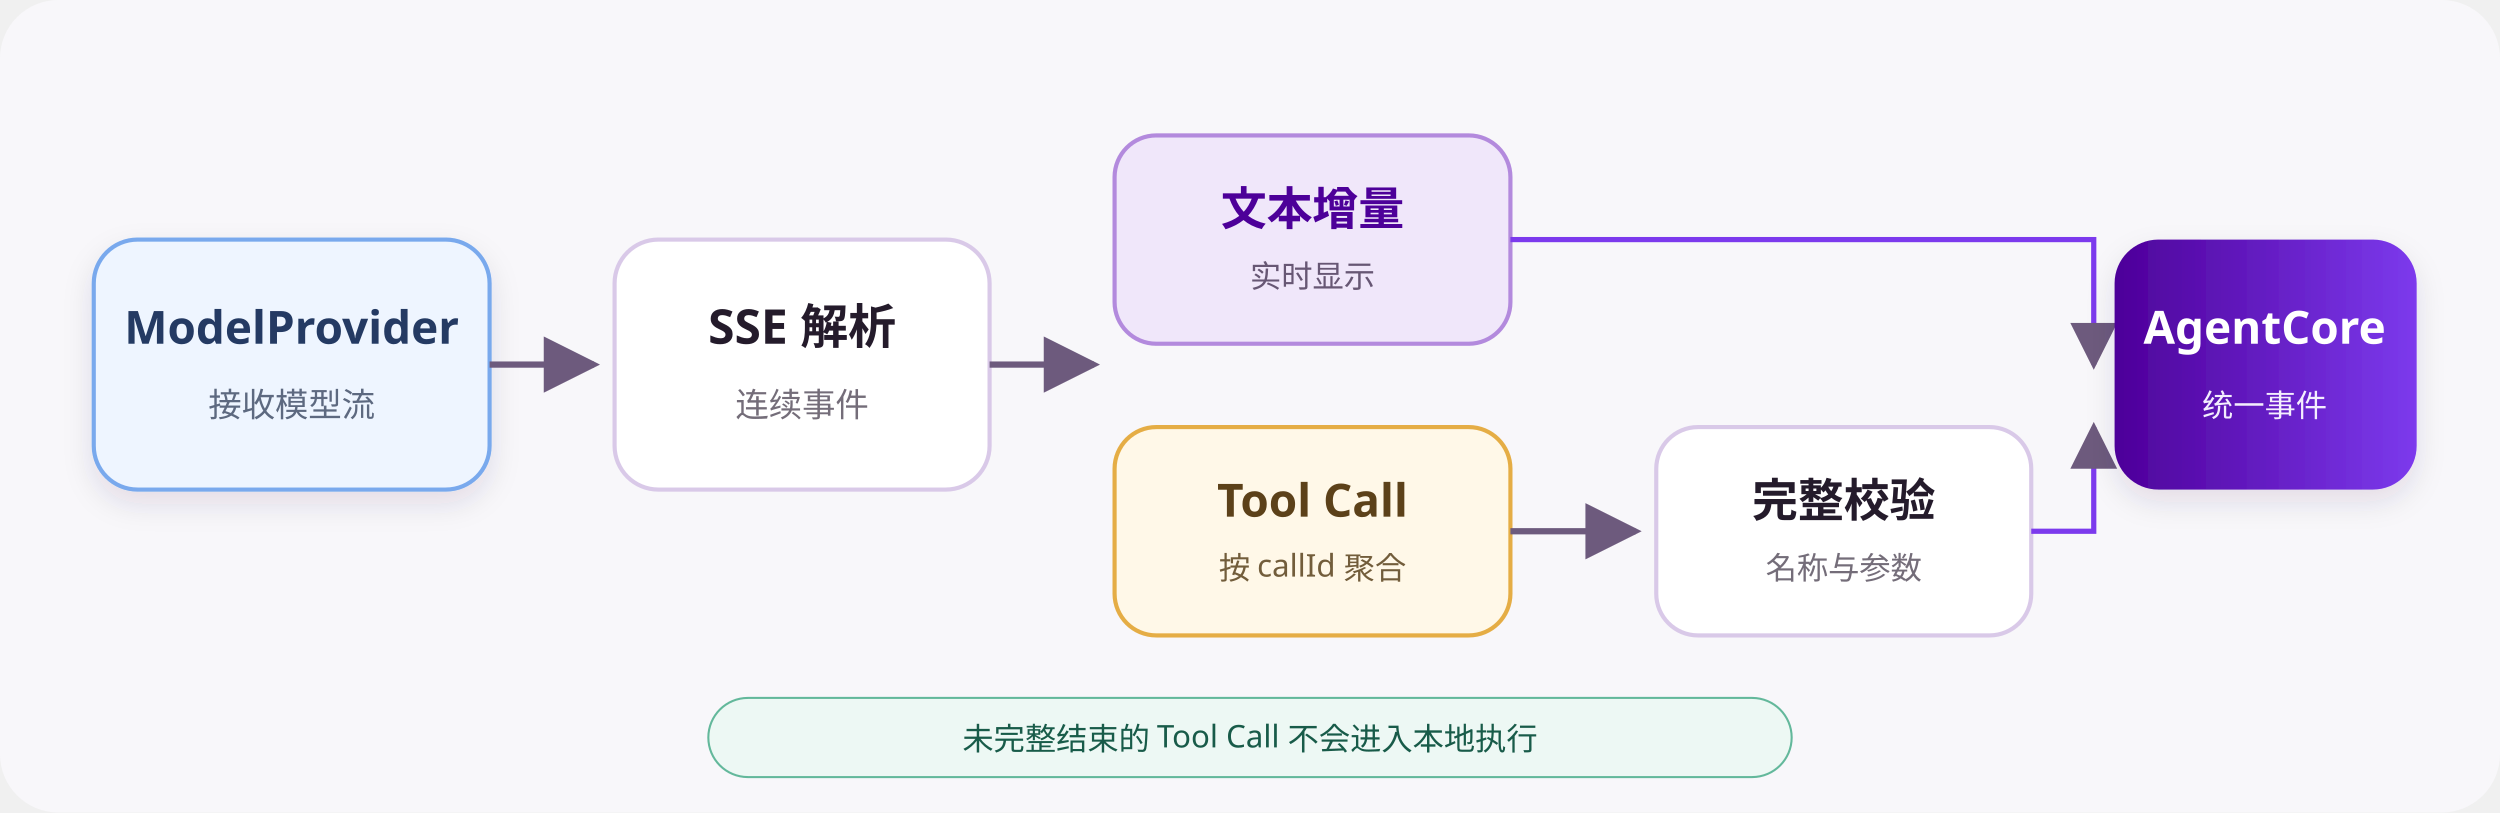
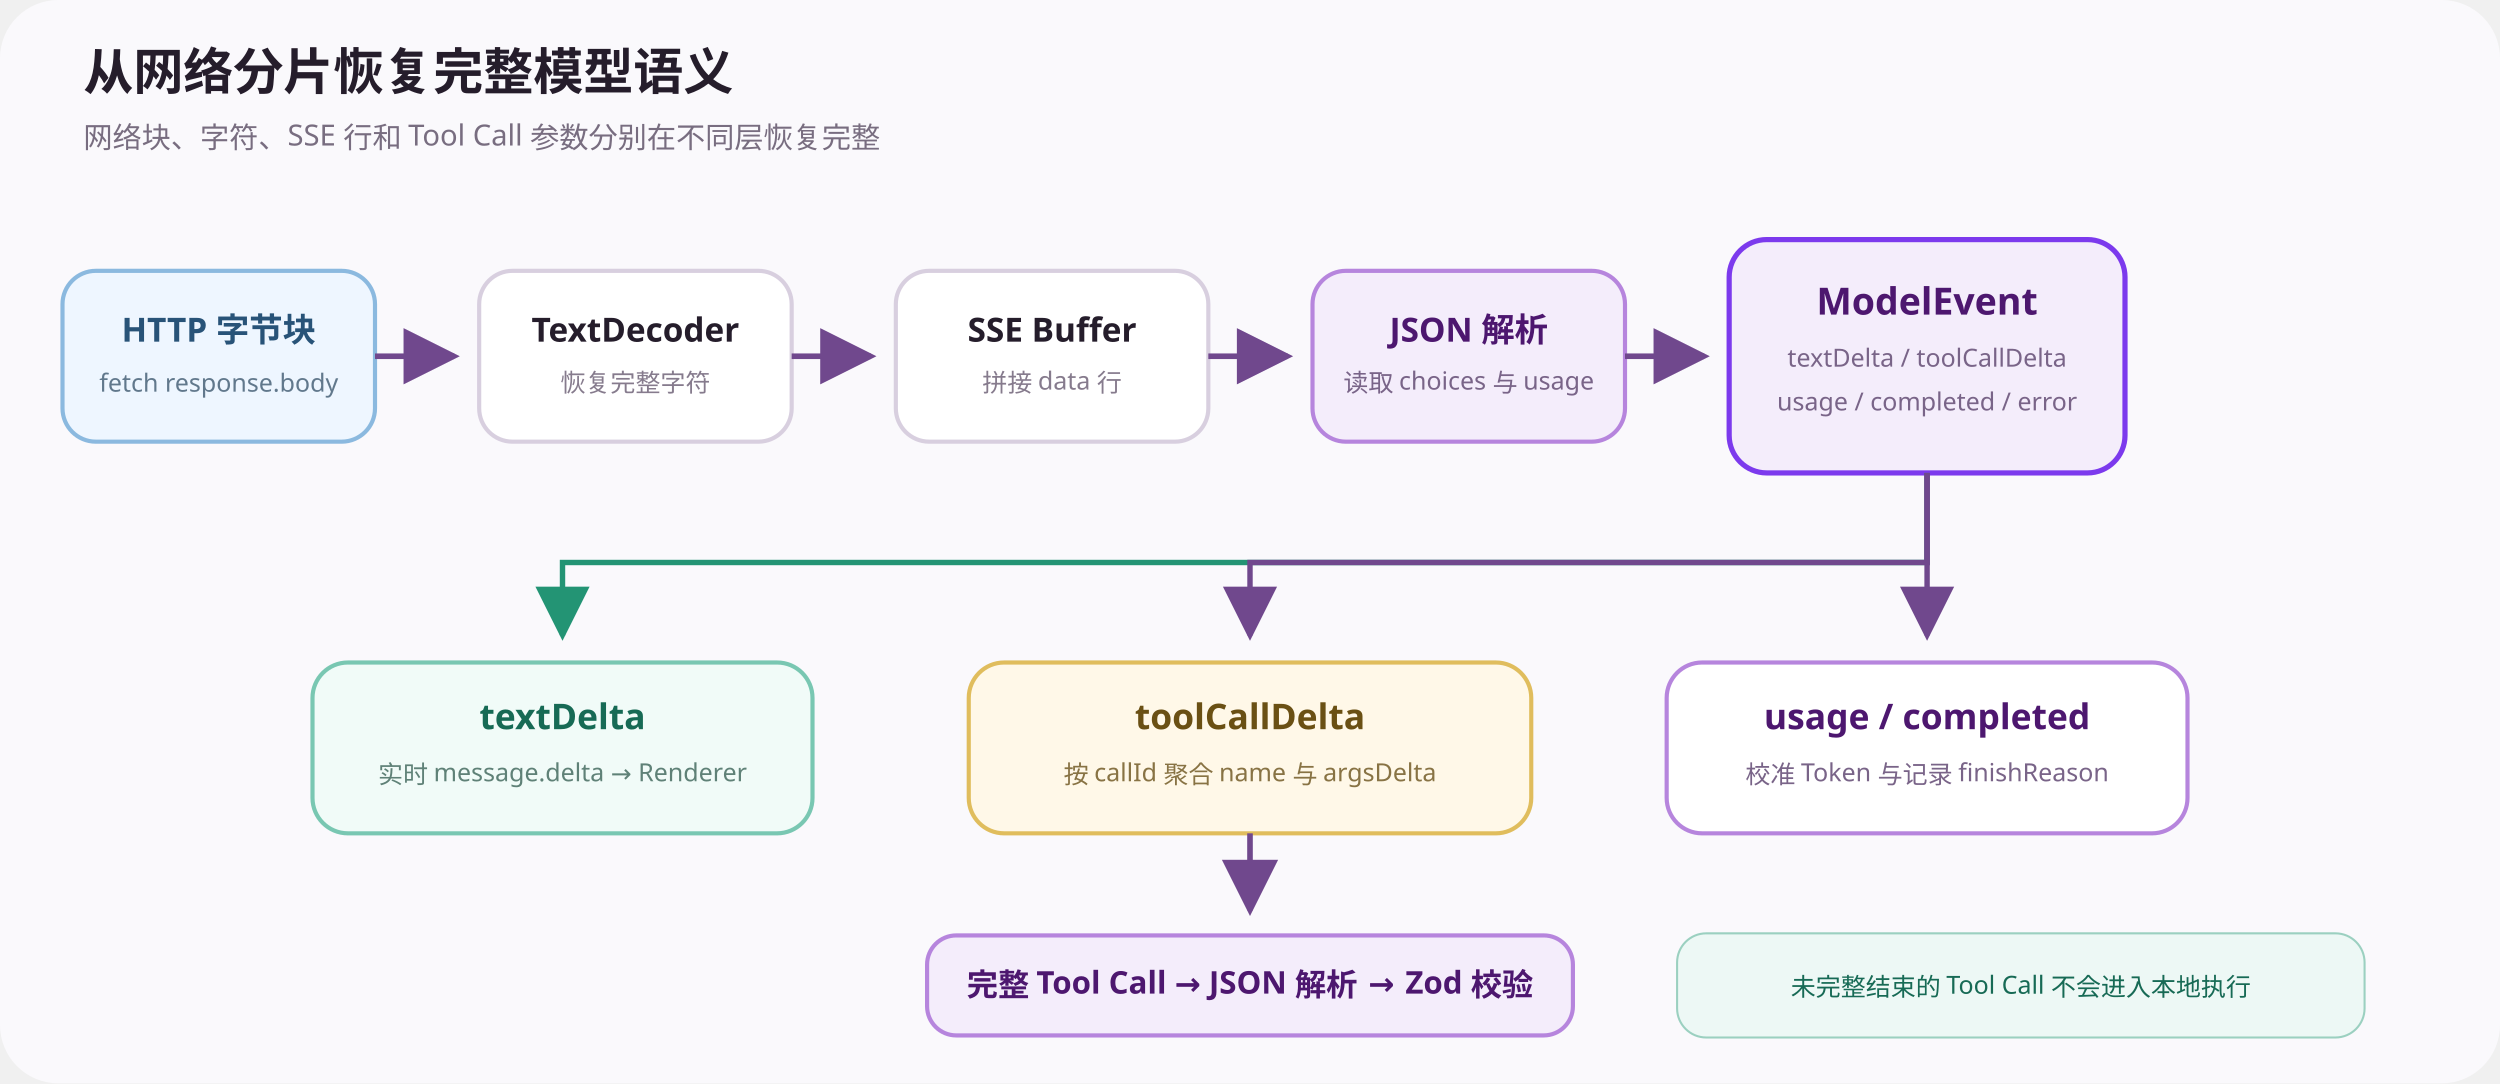
- <svg xmlns="http://www.w3.org/2000/svg" width="1200" height="390" viewBox="0 0 1200 390" role="img" aria-labelledby="title desc">
+ <svg xmlns="http://www.w3.org/2000/svg" width="1200" height="520" viewBox="0 0 1200 520" role="img" aria-labelledby="title desc">
  <defs>
-     <linearGradient id="brand" x1="0" x2="1">
-       <stop stop-color="#4d0099" />
-       <stop offset="1" stop-color="#7c3aed" />
-     </linearGradient>
-     <marker id="arrow" markerWidth="9" markerHeight="9" refX="8" refY="4.5" orient="auto">
-       <path d="M0 0L9 4.5L0 9Z" fill="#6d5a7d" />
+     <marker id="arrow" markerWidth="10" markerHeight="10" refX="9" refY="5" orient="auto" markerUnits="strokeWidth">
+       <path d="M0 0L10 5L0 10Z" fill="#70488d" />
    </marker>
-     <filter id="shadow" x="-20%" y="-20%" width="140%" height="150%">
-       <feDropShadow dx="0" dy="6" stdDeviation="7" flood-color="#32104f" flood-opacity=".11" />
-     </filter>
+     <marker id="arrowGreen" markerWidth="10" markerHeight="10" refX="9" refY="5" orient="auto" markerUnits="strokeWidth">
+       <path d="M0 0L10 5L0 10Z" fill="#239474" />
+     </marker>
  </defs>
-   <rect width="1200" height="390" rx="28" fill="#f8f7fa" />
+   <rect width="1200" height="520" rx="28" fill="#faf9fc" />
+   <text x="40" y="43" fill="#251d2b" font-family="Segoe UI, Microsoft YaHei, sans-serif" font-size="24" font-weight="700">从网络分片恢复完整模型语义</text>
+   <text x="40" y="71" fill="#786d80" font-family="Segoe UI, Microsoft YaHei, sans-serif" font-size="14">网络块、字符、SSE 行和 Tool Call 参数分别在不同层恢复完整</text>
  <g font-family="Segoe UI, Microsoft YaHei, sans-serif">
-     <rect x="45" y="115" width="190" height="120" rx="21" fill="#eef5ff" stroke="#79a9ed" stroke-width="2" filter="url(#shadow)" />
-     <text x="140" y="165" text-anchor="middle" font-size="22" font-weight="700" fill="#243a63">ModelProvider</text>
-     <text x="140" y="200" text-anchor="middle" font-size="16" fill="#5d6980">接收模型流</text>
-     <path d="M235 175H285" stroke="#6d5a7d" stroke-width="3" marker-end="url(#arrow)" />
-     <rect x="295" y="115" width="180" height="120" rx="21" fill="#fff" stroke="#d9c9e8" stroke-width="2" />
-     <text x="385" y="165" text-anchor="middle" font-size="23" font-weight="700" fill="#241b2b">SSE 解析</text>
-     <text x="385" y="200" text-anchor="middle" font-size="16" fill="#746d79">连续事件</text>
-     <path d="M475 175H525" stroke="#6d5a7d" stroke-width="3" marker-end="url(#arrow)" />
-     <rect x="535" y="65" width="190" height="100" rx="20" fill="#f0e7fa" stroke="#b38add" stroke-width="2" />
-     <text x="630" y="108" text-anchor="middle" font-size="22" font-weight="700" fill="#4d0099">文本增量</text>
-     <text x="630" y="138" text-anchor="middle" font-size="15" fill="#675774">实时显示</text>
-     <rect x="535" y="205" width="190" height="100" rx="20" fill="#fff8e8" stroke="#e5ad45" stroke-width="2" />
-     <text x="630" y="248" text-anchor="middle" font-size="22" font-weight="700" fill="#5c4119">Tool Call</text>
-     <text x="630" y="278" text-anchor="middle" font-size="15" fill="#725d3b">按 callId 聚合</text>
-     <path d="M725 255H785" stroke="#6d5a7d" stroke-width="3" marker-end="url(#arrow)" />
-     <rect x="795" y="205" width="180" height="100" rx="20" fill="#fff" stroke="#d9c9e8" stroke-width="2" />
-     <text x="885" y="248" text-anchor="middle" font-size="22" font-weight="700" fill="#241b2b">完整校验</text>
-     <text x="885" y="278" text-anchor="middle" font-size="15" fill="#746d79">名称与参数</text>
-     <path d="M725 115H1005V175" fill="none" stroke="#7c3aed" stroke-width="2.5" marker-end="url(#arrow)" />
-     <path d="M975 255H1005V205" fill="none" stroke="#7c3aed" stroke-width="2.5" marker-end="url(#arrow)" />
-     <rect x="1015" y="115" width="145" height="120" rx="21" fill="url(#brand)" filter="url(#shadow)" />
-     <text x="1087" y="165" text-anchor="middle" font-size="22" font-weight="700" fill="#fff">AgentCore</text>
-     <text x="1087" y="200" text-anchor="middle" font-size="15" fill="#f4eefe">统一事件</text>
-     <rect x="340" y="335" width="520" height="38" rx="19" fill="#edf8f4" stroke="#63b89b" />
-     <text x="600" y="360" text-anchor="middle" font-size="15" fill="#185b49">未完整结束的 Tool Call 不会进入本地执行</text>
+     <rect x="30" y="130" width="150" height="82" rx="16" fill="#eef6ff" stroke="#8bb9df" stroke-width="2" />
+     <text x="105" y="164" text-anchor="middle" fill="#285378" font-size="16" font-weight="700">HTTP 字节块</text>
+     <text x="105" y="188" text-anchor="middle" fill="#61788c" font-size="12">fetch response.body</text>
+     <rect x="230" y="130" width="150" height="82" rx="16" fill="#fff" stroke="#d8cfdf" stroke-width="2" />
+     <text x="305" y="164" text-anchor="middle" fill="#251d2b" font-size="16" font-weight="700">TextDecoder</text>
+     <text x="305" y="188" text-anchor="middle" fill="#867b8d" font-size="12">恢复完整字符</text>
+     <rect x="430" y="130" width="150" height="82" rx="16" fill="#fff" stroke="#d8cfdf" stroke-width="2" />
+     <text x="505" y="164" text-anchor="middle" fill="#251d2b" font-size="16" font-weight="700">SSE Buffer</text>
+     <text x="505" y="188" text-anchor="middle" fill="#867b8d" font-size="12">拼接 data 行</text>
+     <rect x="630" y="130" width="150" height="82" rx="16" fill="#f4edfb" stroke="#b685dd" stroke-width="2" />
+     <text x="705" y="164" text-anchor="middle" fill="#4d176f" font-size="16" font-weight="700">JSON 解析</text>
+     <text x="705" y="188" text-anchor="middle" fill="#796488" font-size="12">读取 choices 与 usage</text>
+     <rect x="830" y="115" width="190" height="112" rx="18" fill="#f4edfb" stroke="#7c3aed" stroke-width="2.5" />
+     <text x="925" y="151" text-anchor="middle" fill="#4d176f" font-size="18" font-weight="700">ModelEvent</text>
+     <text x="925" y="176" text-anchor="middle" fill="#796488" font-size="12">textDelta / toolCallDelta</text>
+     <text x="925" y="197" text-anchor="middle" fill="#796488" font-size="12">usage / completed / error</text>
  </g>
+   <path d="M180 171H218" fill="none" stroke="#70488d" stroke-width="2.7" marker-end="url(#arrow)" />
+   <path d="M380 171H418" fill="none" stroke="#70488d" stroke-width="2.7" marker-end="url(#arrow)" />
+   <path d="M580 171H618" fill="none" stroke="#70488d" stroke-width="2.7" marker-end="url(#arrow)" />
+   <path d="M780 171H818" fill="none" stroke="#70488d" stroke-width="2.7" marker-end="url(#arrow)" />
+   <path d="M925 227V270H270V305" fill="none" stroke="#239474" stroke-width="2.6" marker-end="url(#arrowGreen)" />
+   <path d="M925 227V270H600V305" fill="none" stroke="#70488d" stroke-width="2.6" marker-end="url(#arrow)" />
+   <path d="M925 227V305" fill="none" stroke="#70488d" stroke-width="2.6" marker-end="url(#arrow)" />
+   <rect x="150" y="318" width="240" height="82" rx="17" fill="#f1fbf8" stroke="#79c7b2" stroke-width="2" />
+   <text x="270" y="350" text-anchor="middle" fill="#176a55" font-family="Segoe UI, Microsoft YaHei, sans-serif" font-size="17" font-weight="700">textDelta</text>
+   <text x="270" y="376" text-anchor="middle" fill="#5f8177" font-family="Segoe UI, Microsoft YaHei, sans-serif" font-size="12">实时 message.delta → Renderer</text>
+   <rect x="465" y="318" width="270" height="82" rx="17" fill="#fff8e8" stroke="#e0bd5d" stroke-width="2" />
+   <text x="600" y="350" text-anchor="middle" fill="#6a5014" font-family="Segoe UI, Microsoft YaHei, sans-serif" font-size="17" font-weight="700">toolCallDelta</text>
+   <text x="600" y="376" text-anchor="middle" fill="#887344" font-family="Segoe UI, Microsoft YaHei, sans-serif" font-size="12">按 callId 聚合 name 与 argsDelta</text>
+   <rect x="800" y="318" width="250" height="82" rx="17" fill="#fff" stroke="#b685dd" stroke-width="2" />
+   <text x="925" y="350" text-anchor="middle" fill="#4d176f" font-family="Segoe UI, Microsoft YaHei, sans-serif" font-size="17" font-weight="700">usage / completed</text>
+   <text x="925" y="376" text-anchor="middle" fill="#796488" font-family="Segoe UI, Microsoft YaHei, sans-serif" font-size="12">校准 Token 与记录 finishReason</text>
+   <path d="M600 400V437" fill="none" stroke="#70488d" stroke-width="2.7" marker-end="url(#arrow)" />
+   <rect x="445" y="449" width="310" height="48" rx="14" fill="#f4edfb" stroke="#b685dd" stroke-width="2" />
+   <text x="600" y="478" text-anchor="middle" fill="#4d176f" font-family="Segoe UI, Microsoft YaHei, sans-serif" font-size="15" font-weight="700">完整 Tool Call → JSON 解析 → Zod 校验</text>
+   <rect x="805" y="448" width="330" height="50" rx="14" fill="#edf8f5" stroke="#9bd0c0" />
+   <text x="970" y="478" text-anchor="middle" fill="#176a55" font-family="Segoe UI, Microsoft YaHei, sans-serif" font-size="12">未完整结束的 Tool Call 不会进入本地执行</text>
</svg>
